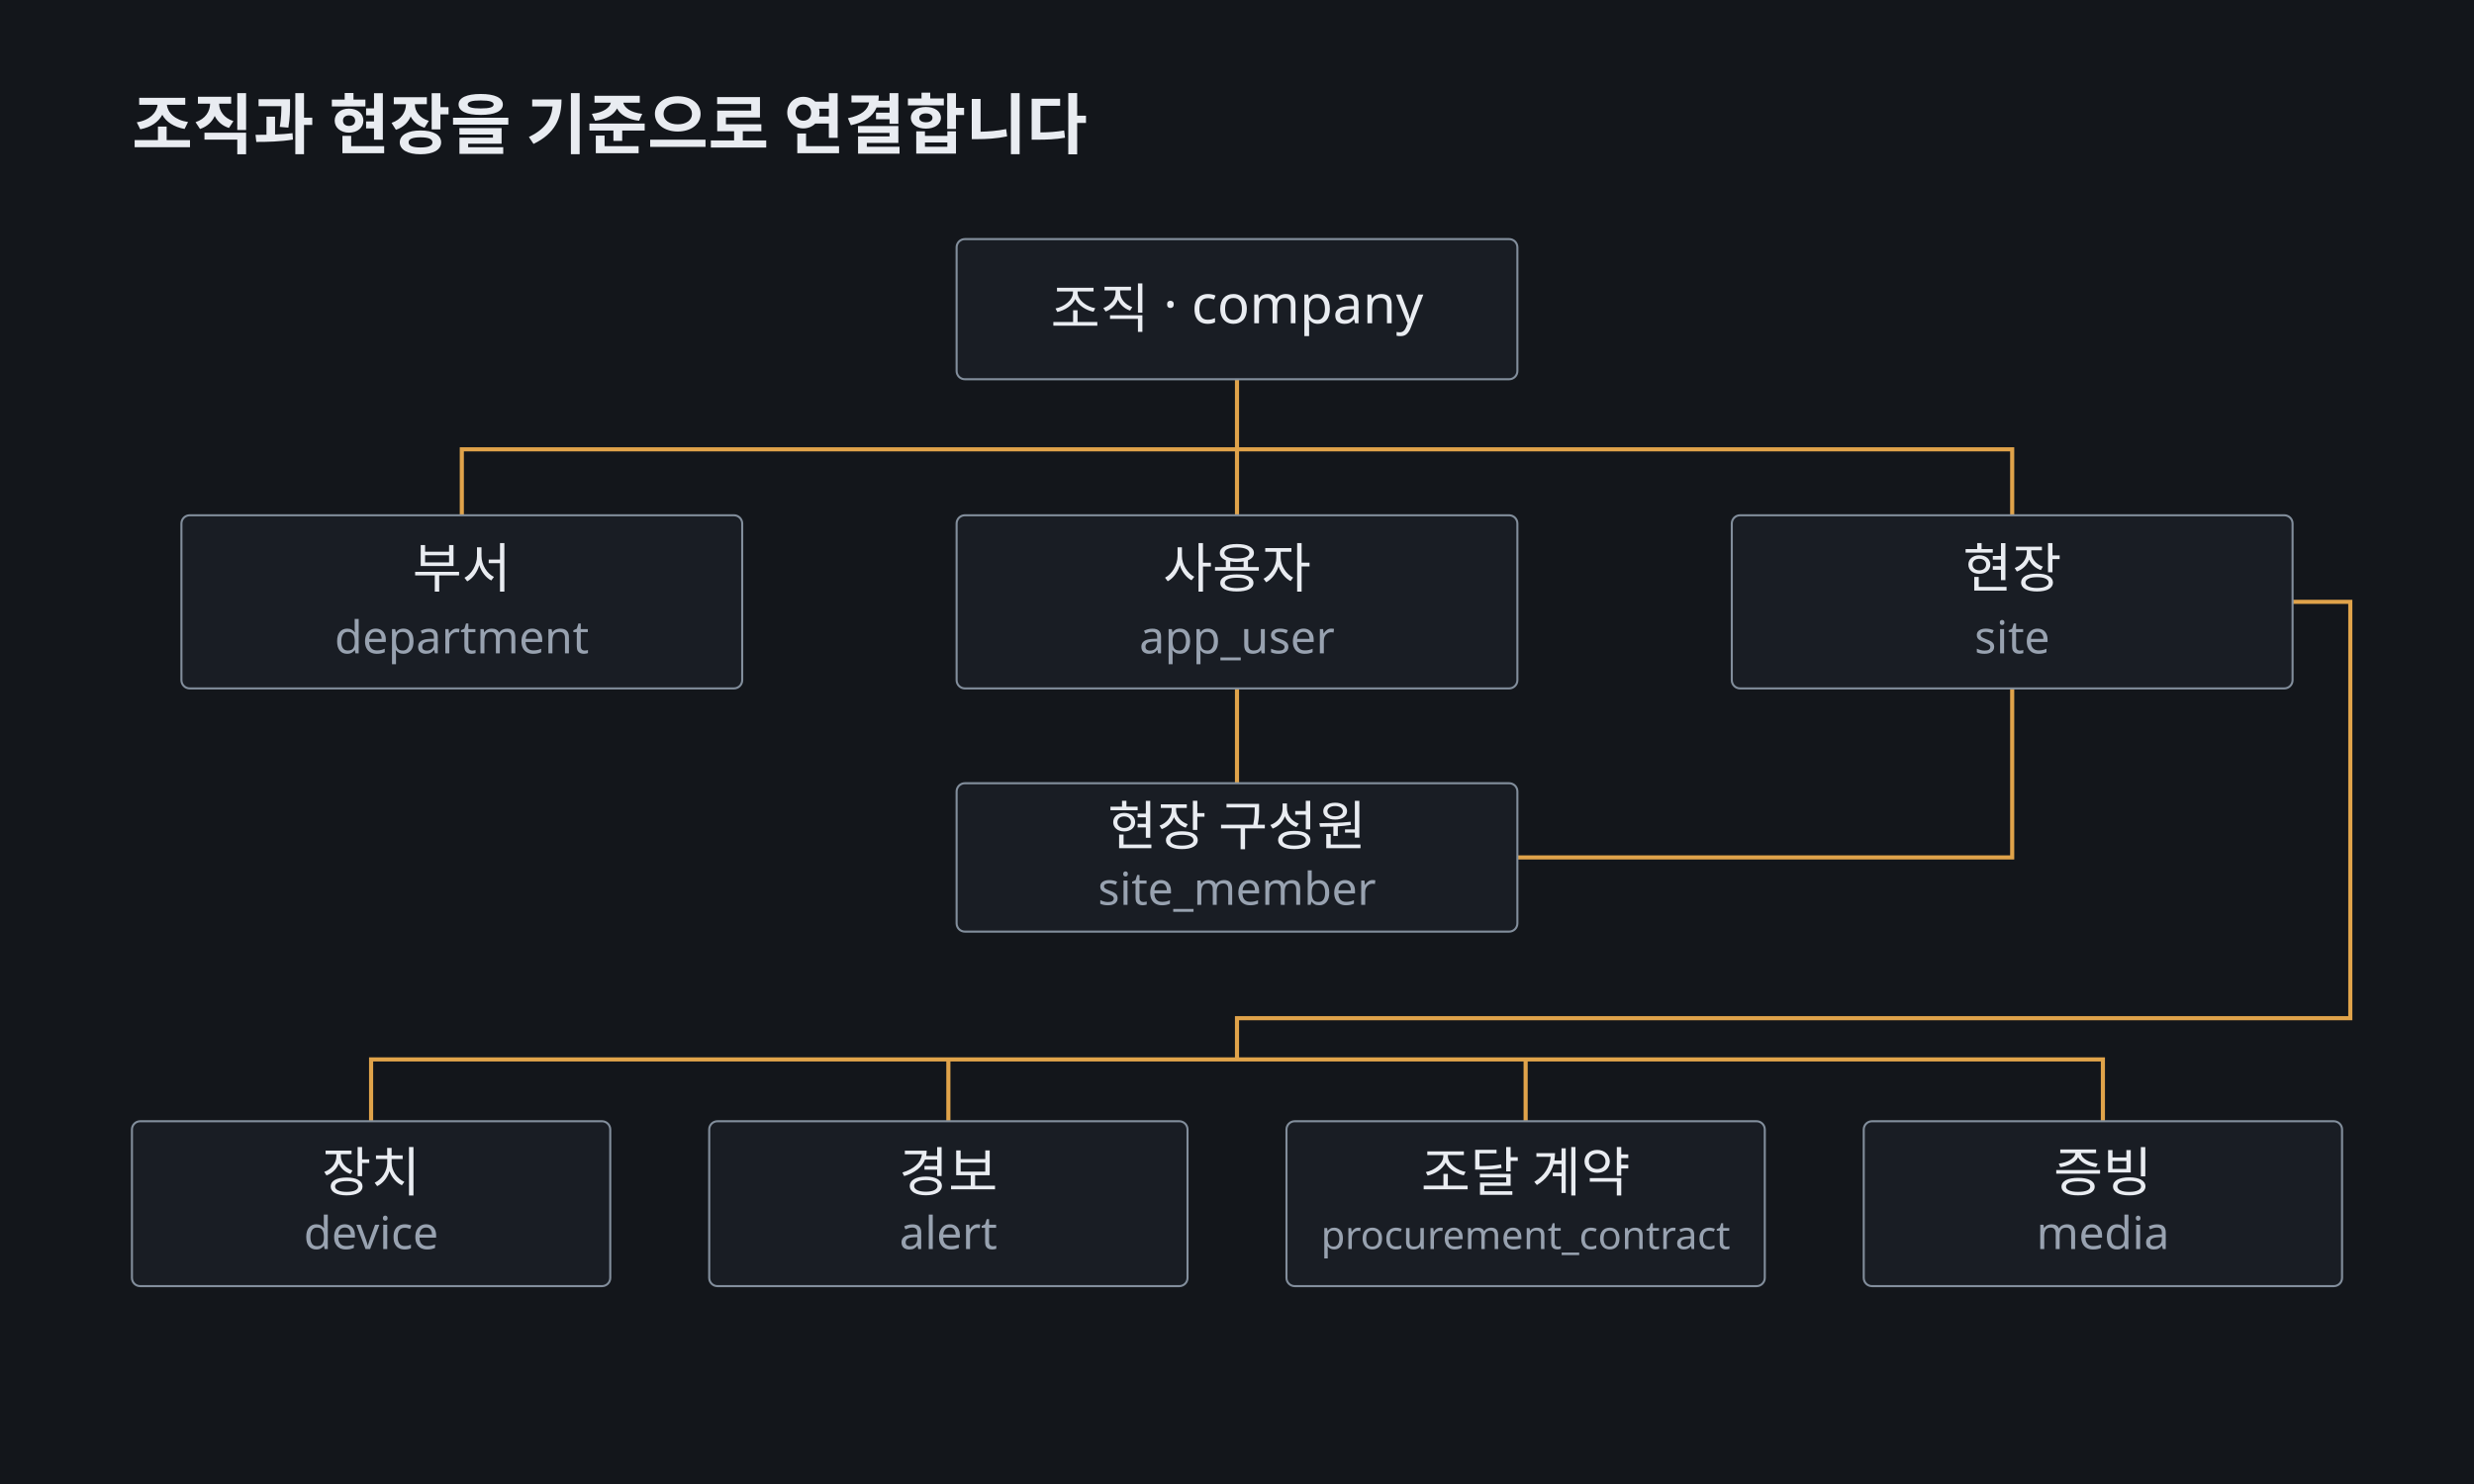
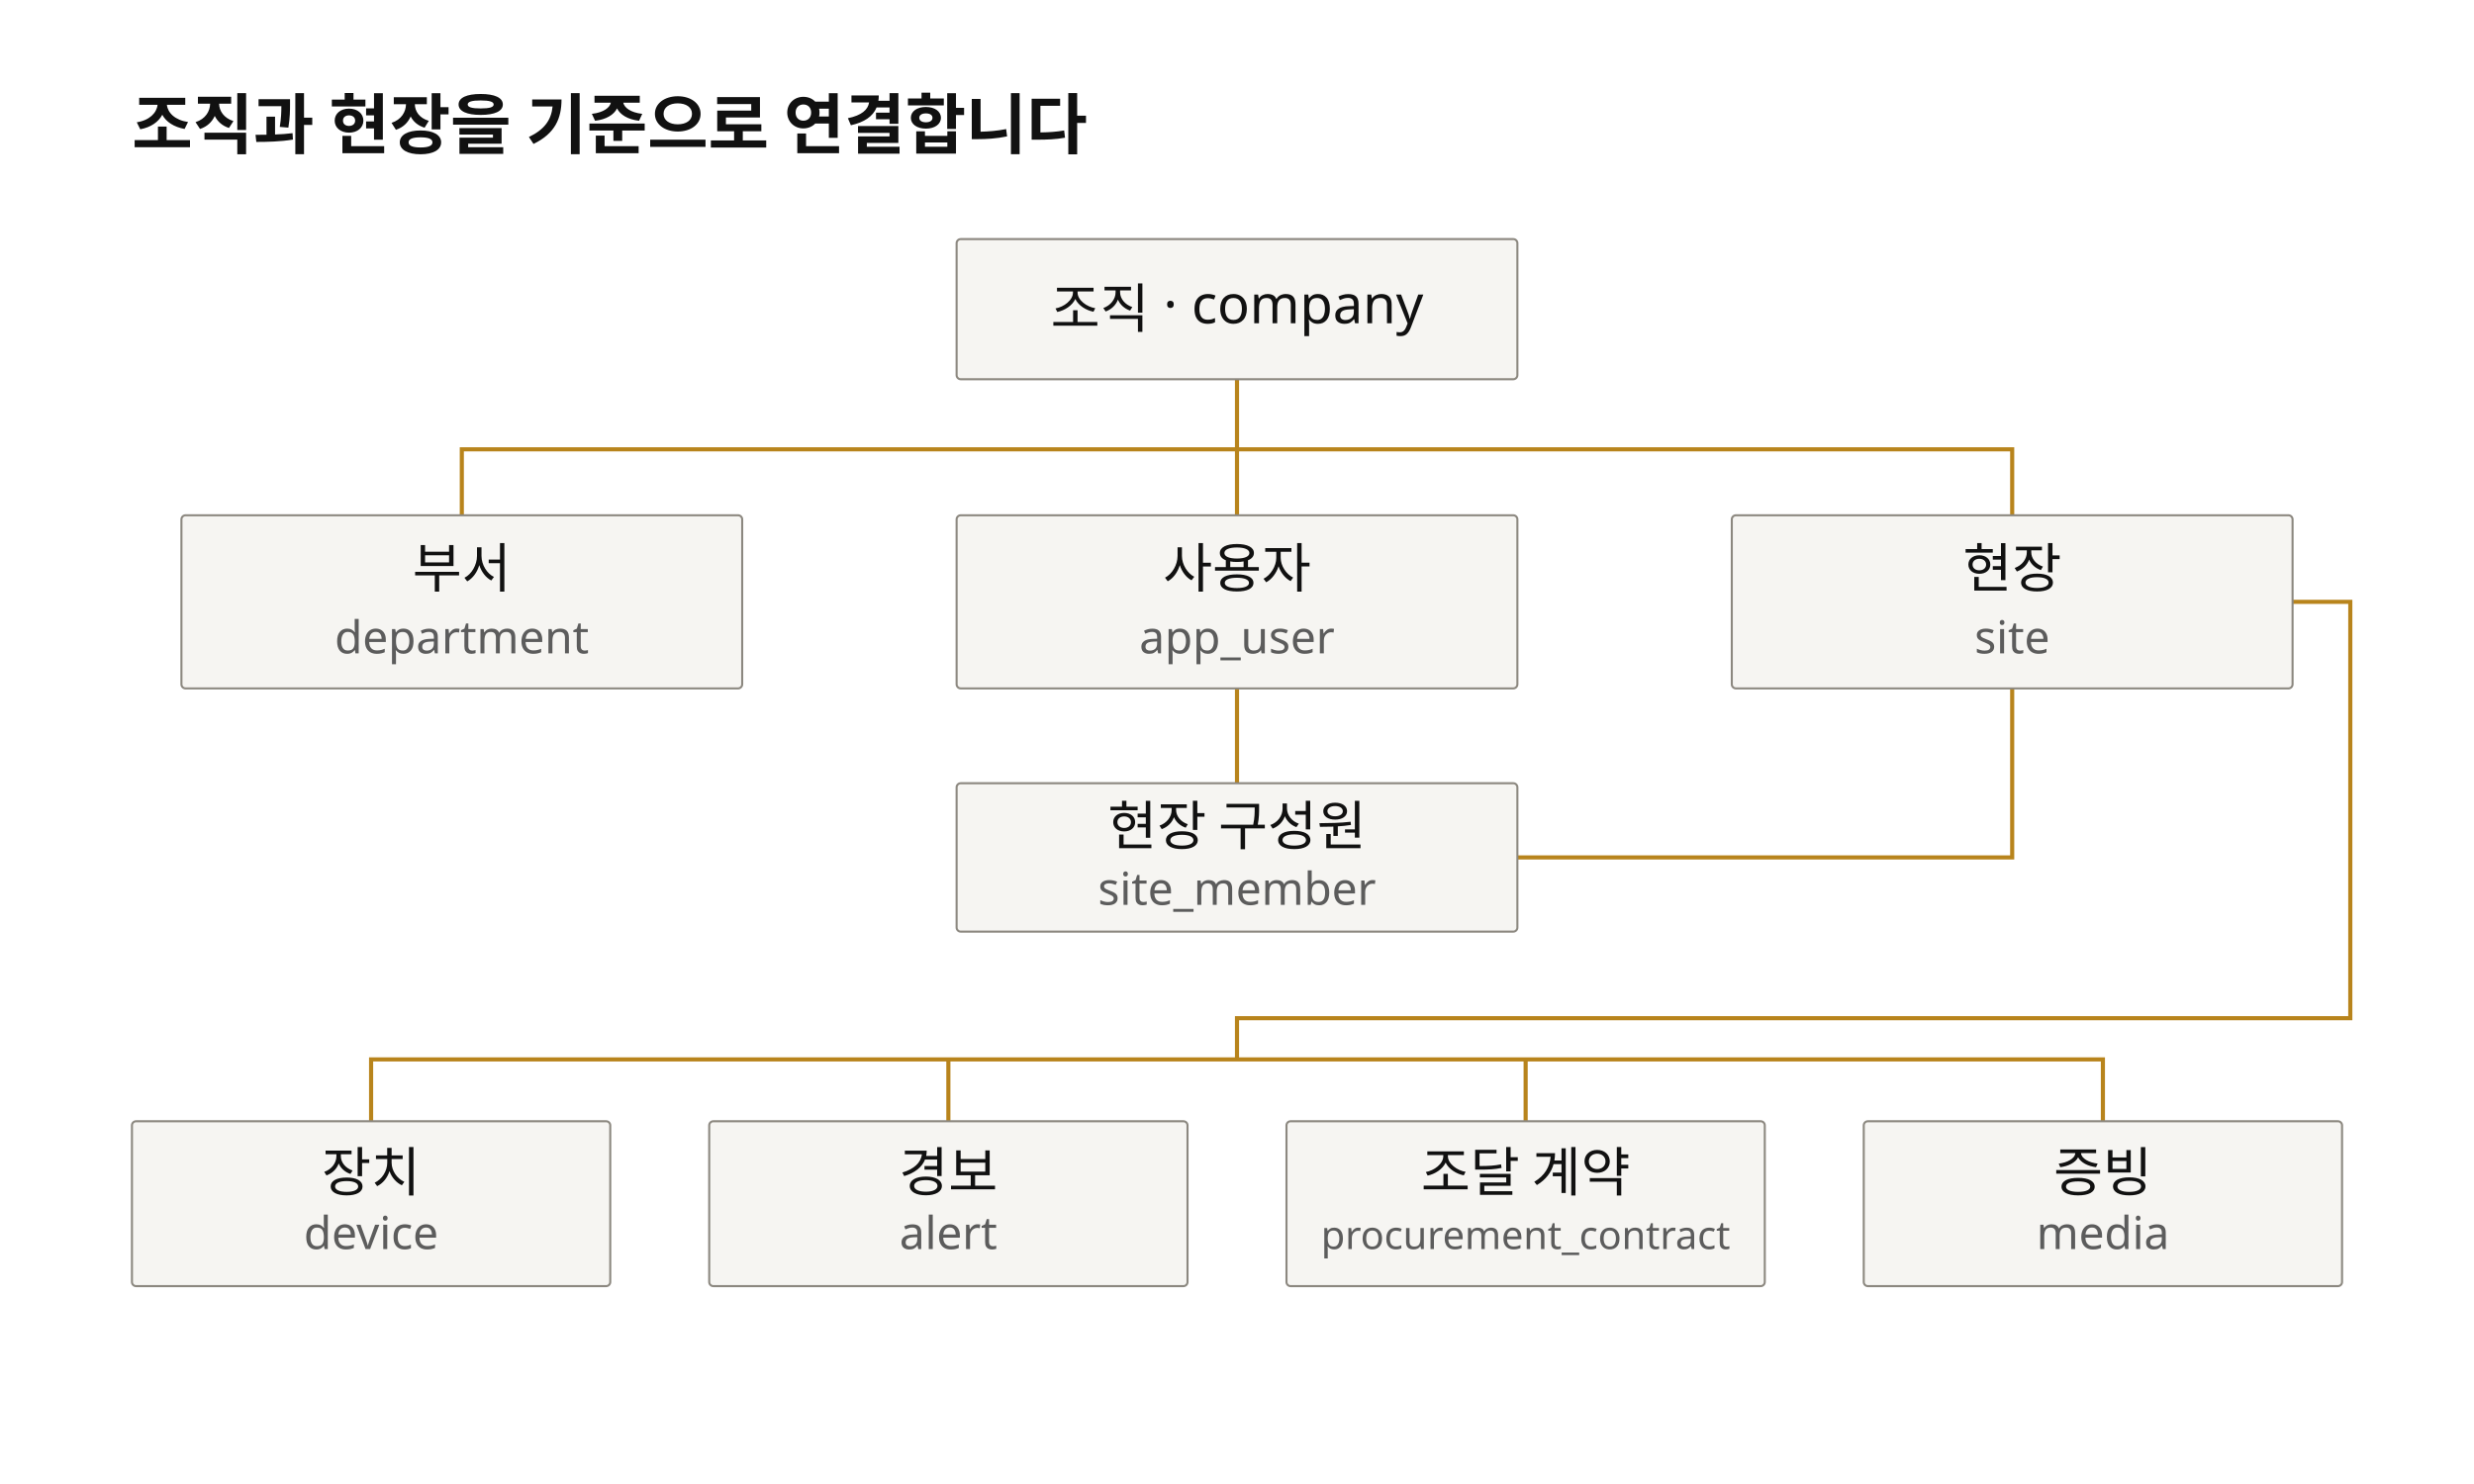
<svg xmlns="http://www.w3.org/2000/svg" width="1200" height="720" viewBox="0 0 1200 720">
-   <rect width="1200" height="720" fill="#13161b" />
-   <g font-family="Apple SD Gothic Neo, Pretendard GOV, sans-serif" fill="#e9ecf1">
+   <rect width="1200" height="720" fill="#ffffff" />
+   <g font-family="Pretendard GOV Variable, Pretendard GOV, Apple SD Gothic Neo, sans-serif" fill="#111111">
    <text x="64" y="72" font-size="32" font-weight="600">조직과 현장을 기준으로 연결합니다</text>
-     <g fill="none" stroke="#e0a34a" stroke-width="2">
+     <g fill="none" stroke="#b8841c" stroke-width="2">
      <path d="M600 184V218H224V250M600 218V250M600 218H976V250M600 334V380M976 334V416H736M1112 292H1140V494H600V514M180 544V514H1020V544M460 514V544M740 514V544" />
    </g>
-     <g fill="#191d24" stroke="#828e9c">
-       <rect x="464" y="116" width="272" height="68" rx="4" />
-       <rect x="88" y="250" width="272" height="84" rx="4" />
-       <rect x="464" y="250" width="272" height="84" rx="4" />
-       <rect x="840" y="250" width="272" height="84" rx="4" />
-       <rect x="464" y="380" width="272" height="72" rx="4" />
-       <rect x="64" y="544" width="232" height="80" rx="4" />
-       <rect x="344" y="544" width="232" height="80" rx="4" />
-       <rect x="624" y="544" width="232" height="80" rx="4" />
-       <rect x="904" y="544" width="232" height="80" rx="4" />
+     <g fill="#f6f5f2" stroke="#8c8880">
+       <rect x="464" y="116" width="272" height="68" rx="2" />
+       <rect x="88" y="250" width="272" height="84" rx="2" />
+       <rect x="464" y="250" width="272" height="84" rx="2" />
+       <rect x="840" y="250" width="272" height="84" rx="2" />
+       <rect x="464" y="380" width="272" height="72" rx="2" />
+       <rect x="64" y="544" width="232" height="80" rx="2" />
+       <rect x="344" y="544" width="232" height="80" rx="2" />
+       <rect x="624" y="544" width="232" height="80" rx="2" />
+       <rect x="904" y="544" width="232" height="80" rx="2" />
    </g>
    <g text-anchor="middle" font-size="26">
      <text x="600" y="159">조직 · company</text>
      <text x="224" y="285">부서</text>
-       <text x="224" y="317" font-size="22" fill="#98a2b0">department</text>
+       <text x="224" y="317" font-size="22" fill="#5c5c5c">department</text>
      <text x="600" y="285">사용자</text>
-       <text x="600" y="317" font-size="22" fill="#98a2b0">app_user</text>
+       <text x="600" y="317" font-size="22" fill="#5c5c5c">app_user</text>
      <text x="976" y="285">현장</text>
-       <text x="976" y="317" font-size="22" fill="#98a2b0">site</text>
+       <text x="976" y="317" font-size="22" fill="#5c5c5c">site</text>
      <text x="600" y="410">현장 구성원</text>
-       <text x="600" y="439" font-size="22" fill="#98a2b0">site_member</text>
+       <text x="600" y="439" font-size="22" fill="#5c5c5c">site_member</text>
      <text x="180" y="578">장치</text>
-       <text x="180" y="606" font-size="22" fill="#98a2b0">device</text>
+       <text x="180" y="606" font-size="22" fill="#5c5c5c">device</text>
      <text x="460" y="578">경보</text>
-       <text x="460" y="606" font-size="22" fill="#98a2b0">alert</text>
+       <text x="460" y="606" font-size="22" fill="#5c5c5c">alert</text>
      <text x="740" y="578">조달 계약</text>
-       <text x="740" y="606" font-size="19" fill="#98a2b0">procurement_contract</text>
+       <text x="740" y="606" font-size="19" fill="#5c5c5c">procurement_contract</text>
      <text x="1020" y="578">증빙</text>
-       <text x="1020" y="606" font-size="22" fill="#98a2b0">media</text>
+       <text x="1020" y="606" font-size="22" fill="#5c5c5c">media</text>
    </g>
  </g>
</svg>
